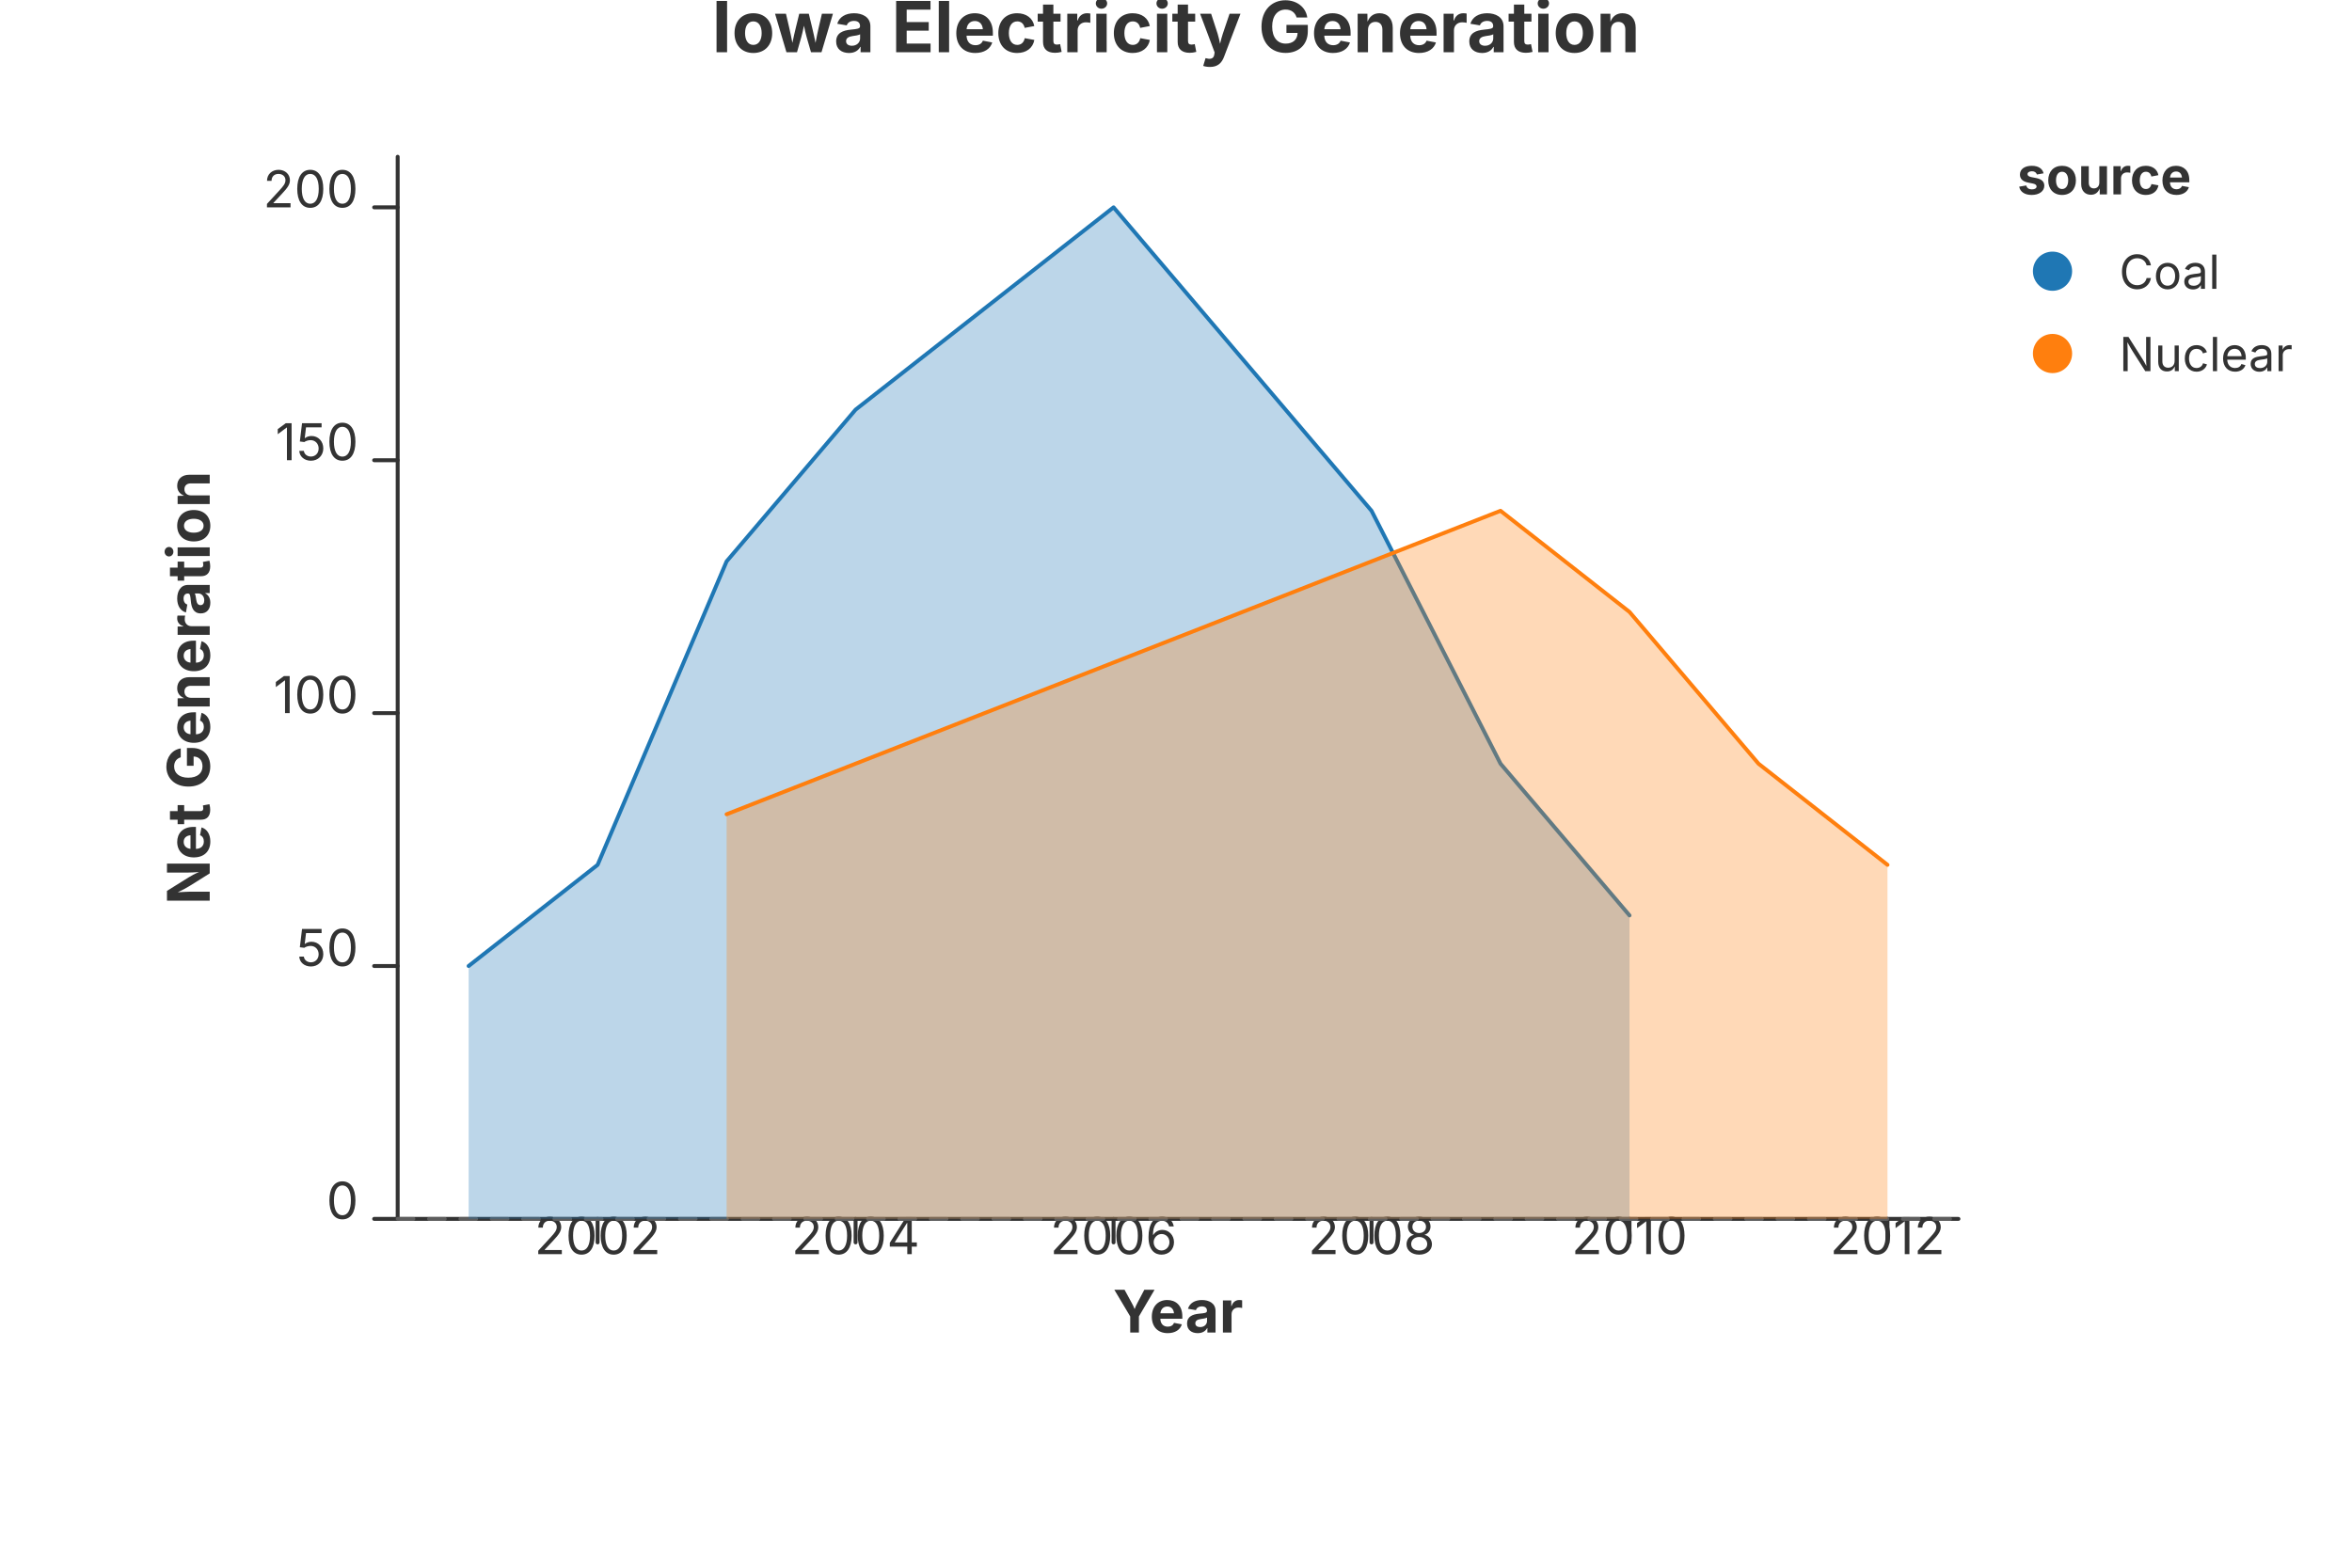
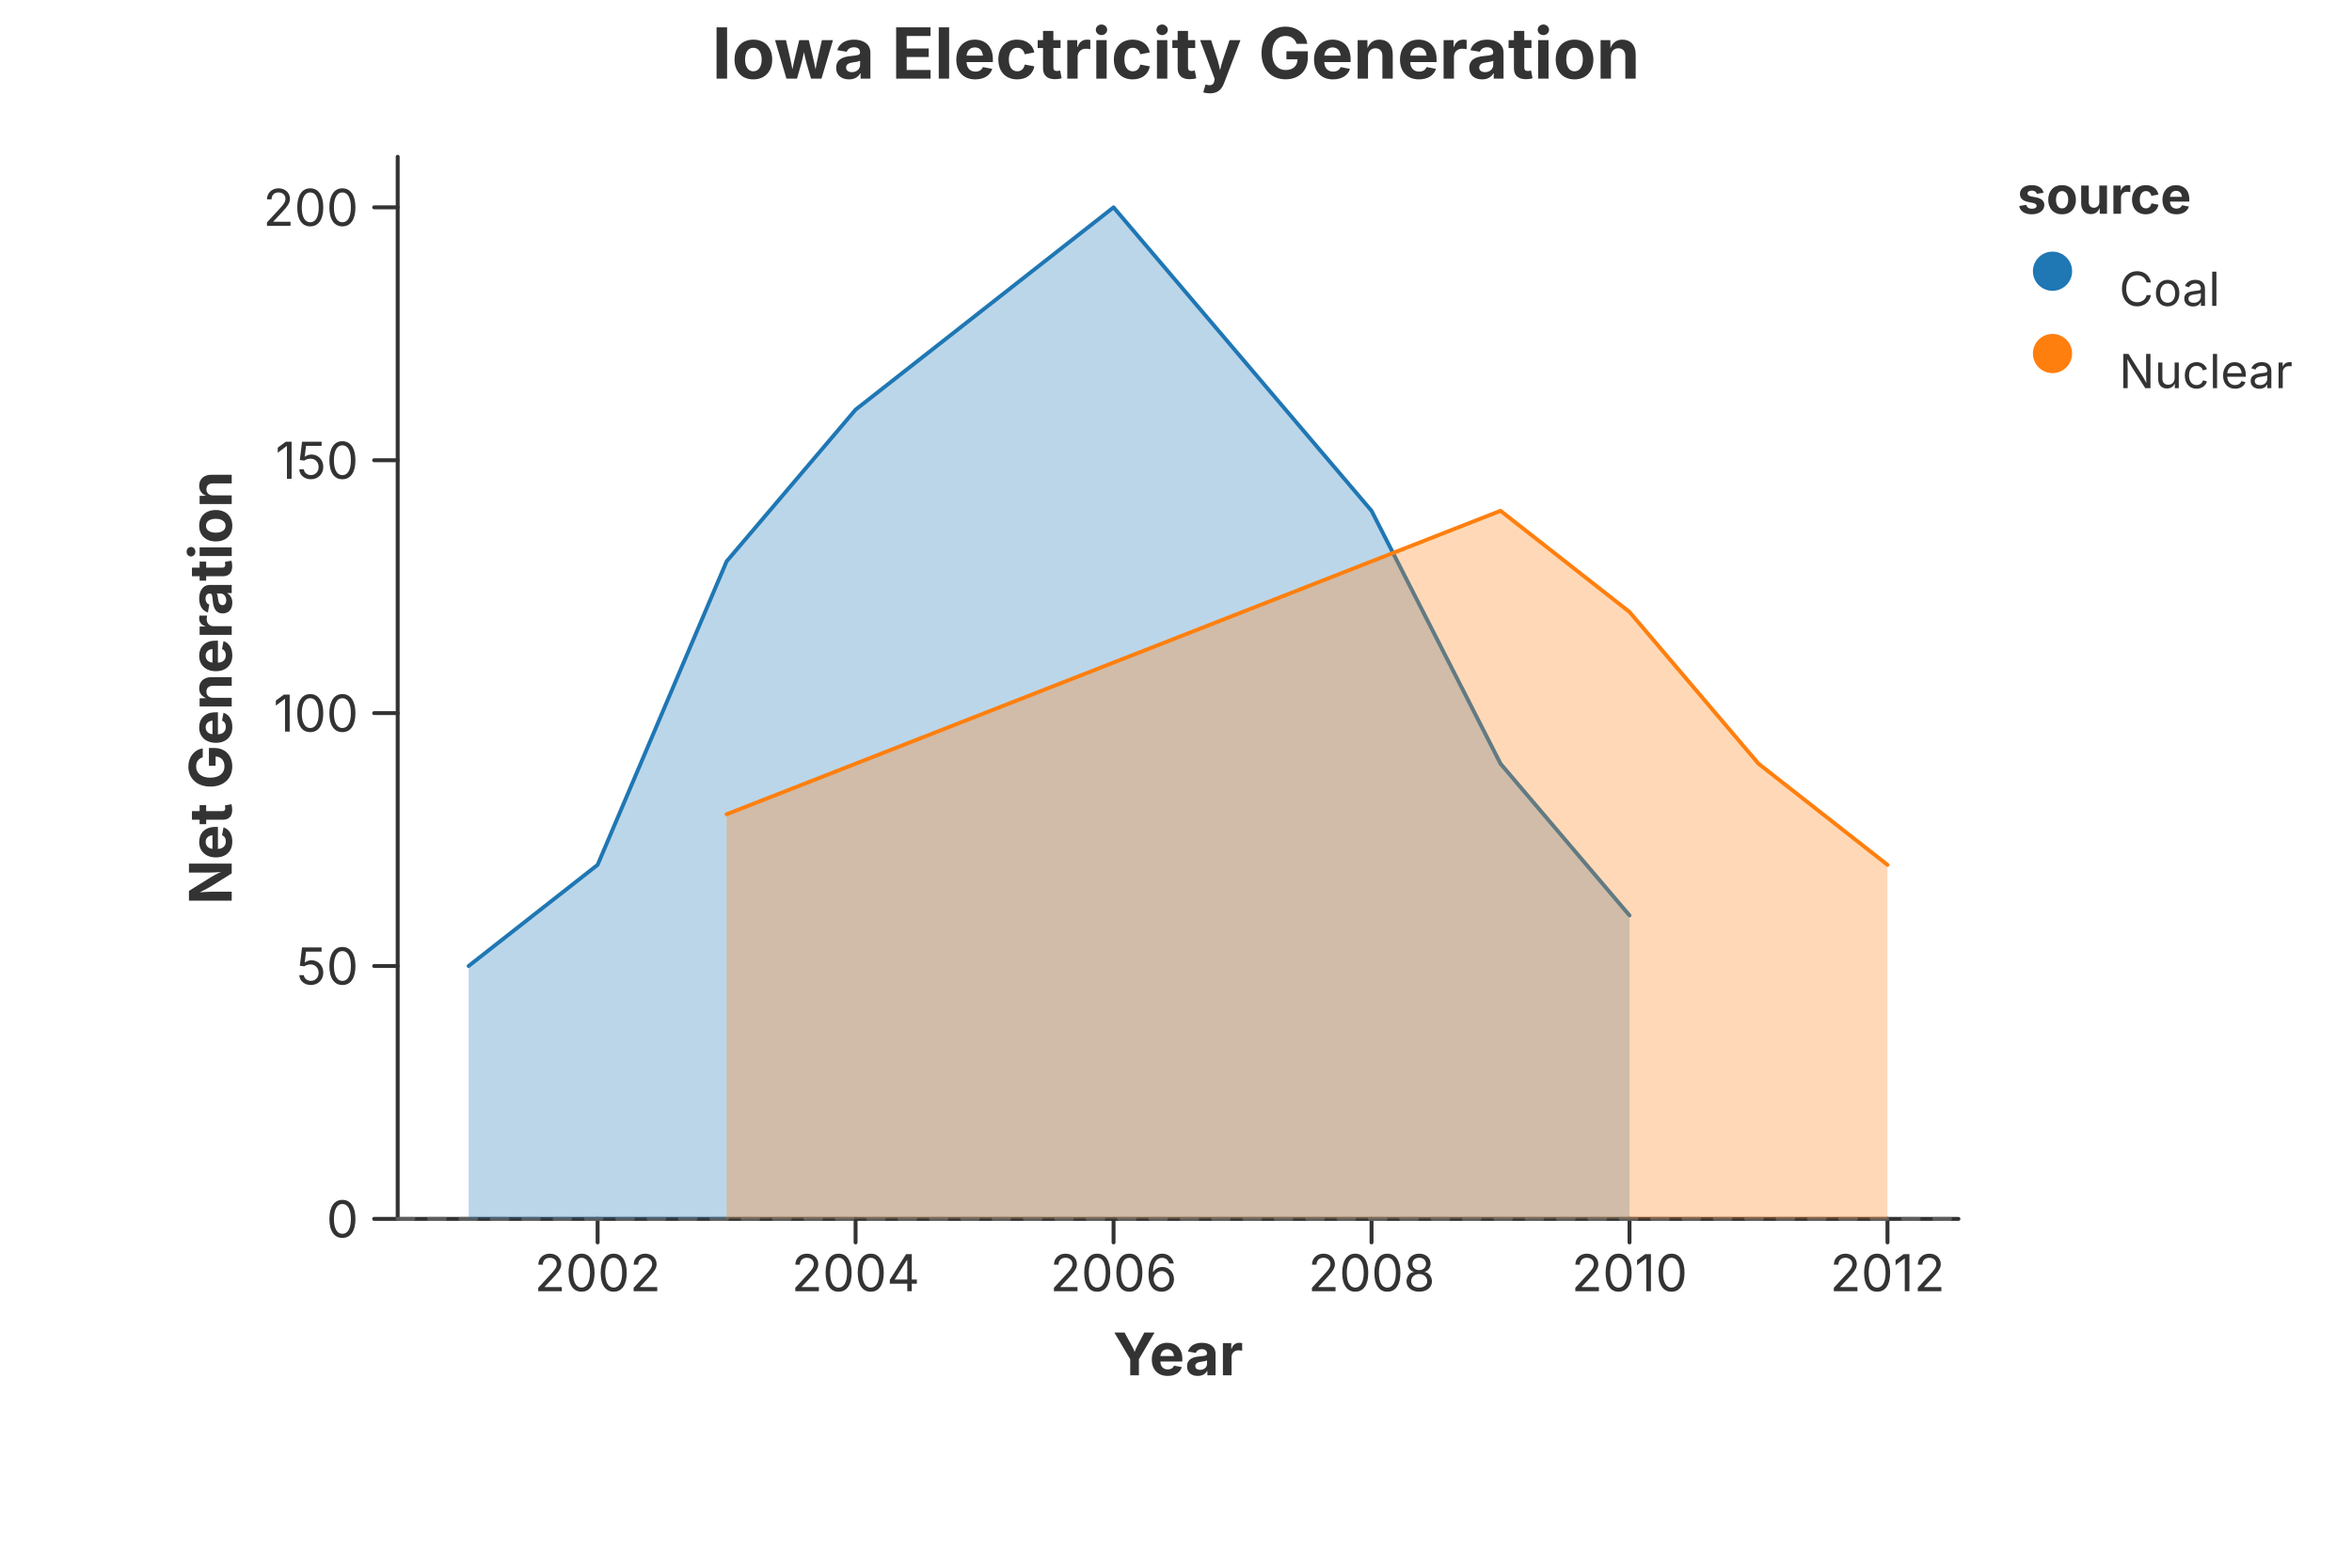
<svg xmlns="http://www.w3.org/2000/svg" width="600" height="400" viewBox="0 0 600 400">
  <rect x="0.000" y="0.000" width="600.000" height="400.000" fill="rgba(255,255,255,1.000)" stroke="none" stroke-width="0.000" fill-opacity="1.000" stroke-opacity="1.000" />
-   <text x="300.000" y="13.333" font-size="18.0" font-family="Inter, -apple-system, BlinkMacSystemFont, 'Segoe UI', Roboto, Helvetica, Arial, 'PingFang SC', 'Microsoft YaHei', Ubuntu, Cantarell, 'Noto Sans', sans-serif" fill="rgba(51,51,51,1.000)" fill-opacity="1.000" text-anchor="middle" font-weight="bold" dominant_baseline="middle" transform="rotate(0 300.000 13.333)">Iowa Electricity Generation</text>
+   <text x="300.000" y="13.333" font-size="18.0" font-family="Inter, -apple-system, BlinkMacSystemFont, 'Segoe UI', Roboto, Helvetica, Arial, 'PingFang SC', 'Microsoft YaHei', Ubuntu, Cantarell, 'Noto Sans', sans-serif" fill="rgba(51,51,51,1.000)" fill-opacity="1.000" text-anchor="middle" font-weight="bold" dominant-baseline="middle" transform="rotate(0 300.000 13.333)">Iowa Electricity Generation</text>
  <path d="M 101.450 311.000 L 499.600 311.000" stroke="rgba(51,51,51,1.000)" stroke-width="1.000" stroke-opacity="1.000" fill="none" stroke-linejoin="round" stroke-linecap="round" />
  <path d="M 152.453 311.000 L 152.453 317.000" stroke="rgba(51,51,51,1.000)" stroke-width="1.000" stroke-opacity="1.000" fill="none" stroke-linejoin="round" stroke-linecap="round" />
-   <text x="152.453" y="320.000" font-size="13.0" font-family="Inter, -apple-system, BlinkMacSystemFont, 'Segoe UI', Roboto, Helvetica, Arial, 'PingFang SC', 'Microsoft YaHei', Ubuntu, Cantarell, 'Noto Sans', sans-serif" fill="rgba(51,51,51,1.000)" fill-opacity="1.000" text-anchor="middle" font-weight="normal" dominant_baseline="hanging" transform="rotate(0 152.453 320.000)">2002</text>
+   <text x="152.453" y="320.000" font-size="13.0" font-family="Inter, -apple-system, BlinkMacSystemFont, 'Segoe UI', Roboto, Helvetica, Arial, 'PingFang SC', 'Microsoft YaHei', Ubuntu, Cantarell, 'Noto Sans', sans-serif" fill="rgba(51,51,51,1.000)" fill-opacity="1.000" text-anchor="middle" font-weight="normal" dominant-baseline="hanging" transform="rotate(0 152.453 320.000)">2002</text>
  <path d="M 218.263 311.000 L 218.263 317.000" stroke="rgba(51,51,51,1.000)" stroke-width="1.000" stroke-opacity="1.000" fill="none" stroke-linejoin="round" stroke-linecap="round" />
-   <text x="218.263" y="320.000" font-size="13.0" font-family="Inter, -apple-system, BlinkMacSystemFont, 'Segoe UI', Roboto, Helvetica, Arial, 'PingFang SC', 'Microsoft YaHei', Ubuntu, Cantarell, 'Noto Sans', sans-serif" fill="rgba(51,51,51,1.000)" fill-opacity="1.000" text-anchor="middle" font-weight="normal" dominant_baseline="hanging" transform="rotate(0 218.263 320.000)">2004</text>
+   <text x="218.263" y="320.000" font-size="13.0" font-family="Inter, -apple-system, BlinkMacSystemFont, 'Segoe UI', Roboto, Helvetica, Arial, 'PingFang SC', 'Microsoft YaHei', Ubuntu, Cantarell, 'Noto Sans', sans-serif" fill="rgba(51,51,51,1.000)" fill-opacity="1.000" text-anchor="middle" font-weight="normal" dominant-baseline="hanging" transform="rotate(0 218.263 320.000)">2004</text>
  <path d="M 284.073 311.000 L 284.073 317.000" stroke="rgba(51,51,51,1.000)" stroke-width="1.000" stroke-opacity="1.000" fill="none" stroke-linejoin="round" stroke-linecap="round" />
-   <text x="284.073" y="320.000" font-size="13.0" font-family="Inter, -apple-system, BlinkMacSystemFont, 'Segoe UI', Roboto, Helvetica, Arial, 'PingFang SC', 'Microsoft YaHei', Ubuntu, Cantarell, 'Noto Sans', sans-serif" fill="rgba(51,51,51,1.000)" fill-opacity="1.000" text-anchor="middle" font-weight="normal" dominant_baseline="hanging" transform="rotate(0 284.073 320.000)">2006</text>
+   <text x="284.073" y="320.000" font-size="13.0" font-family="Inter, -apple-system, BlinkMacSystemFont, 'Segoe UI', Roboto, Helvetica, Arial, 'PingFang SC', 'Microsoft YaHei', Ubuntu, Cantarell, 'Noto Sans', sans-serif" fill="rgba(51,51,51,1.000)" fill-opacity="1.000" text-anchor="middle" font-weight="normal" dominant-baseline="hanging" transform="rotate(0 284.073 320.000)">2006</text>
  <path d="M 349.882 311.000 L 349.882 317.000" stroke="rgba(51,51,51,1.000)" stroke-width="1.000" stroke-opacity="1.000" fill="none" stroke-linejoin="round" stroke-linecap="round" />
-   <text x="349.882" y="320.000" font-size="13.0" font-family="Inter, -apple-system, BlinkMacSystemFont, 'Segoe UI', Roboto, Helvetica, Arial, 'PingFang SC', 'Microsoft YaHei', Ubuntu, Cantarell, 'Noto Sans', sans-serif" fill="rgba(51,51,51,1.000)" fill-opacity="1.000" text-anchor="middle" font-weight="normal" dominant_baseline="hanging" transform="rotate(0 349.882 320.000)">2008</text>
+   <text x="349.882" y="320.000" font-size="13.0" font-family="Inter, -apple-system, BlinkMacSystemFont, 'Segoe UI', Roboto, Helvetica, Arial, 'PingFang SC', 'Microsoft YaHei', Ubuntu, Cantarell, 'Noto Sans', sans-serif" fill="rgba(51,51,51,1.000)" fill-opacity="1.000" text-anchor="middle" font-weight="normal" dominant-baseline="hanging" transform="rotate(0 349.882 320.000)">2008</text>
  <path d="M 415.692 311.000 L 415.692 317.000" stroke="rgba(51,51,51,1.000)" stroke-width="1.000" stroke-opacity="1.000" fill="none" stroke-linejoin="round" stroke-linecap="round" />
-   <text x="415.692" y="320.000" font-size="13.0" font-family="Inter, -apple-system, BlinkMacSystemFont, 'Segoe UI', Roboto, Helvetica, Arial, 'PingFang SC', 'Microsoft YaHei', Ubuntu, Cantarell, 'Noto Sans', sans-serif" fill="rgba(51,51,51,1.000)" fill-opacity="1.000" text-anchor="middle" font-weight="normal" dominant_baseline="hanging" transform="rotate(0 415.692 320.000)">2010</text>
+   <text x="415.692" y="320.000" font-size="13.0" font-family="Inter, -apple-system, BlinkMacSystemFont, 'Segoe UI', Roboto, Helvetica, Arial, 'PingFang SC', 'Microsoft YaHei', Ubuntu, Cantarell, 'Noto Sans', sans-serif" fill="rgba(51,51,51,1.000)" fill-opacity="1.000" text-anchor="middle" font-weight="normal" dominant-baseline="hanging" transform="rotate(0 415.692 320.000)">2010</text>
  <path d="M 481.502 311.000 L 481.502 317.000" stroke="rgba(51,51,51,1.000)" stroke-width="1.000" stroke-opacity="1.000" fill="none" stroke-linejoin="round" stroke-linecap="round" />
-   <text x="481.502" y="320.000" font-size="13.0" font-family="Inter, -apple-system, BlinkMacSystemFont, 'Segoe UI', Roboto, Helvetica, Arial, 'PingFang SC', 'Microsoft YaHei', Ubuntu, Cantarell, 'Noto Sans', sans-serif" fill="rgba(51,51,51,1.000)" fill-opacity="1.000" text-anchor="middle" font-weight="normal" dominant_baseline="hanging" transform="rotate(0 481.502 320.000)">2012</text>
-   <text x="300.525" y="340.000" font-size="15.0" font-family="Inter, -apple-system, BlinkMacSystemFont, 'Segoe UI', Roboto, Helvetica, Arial, 'PingFang SC', 'Microsoft YaHei', Ubuntu, Cantarell, 'Noto Sans', sans-serif" fill="rgba(51,51,51,1.000)" fill-opacity="1.000" text-anchor="middle" font-weight="bold" dominant_baseline="hanging" transform="rotate(0 300.525 340.000)">Year</text>
+   <text x="481.502" y="320.000" font-size="13.0" font-family="Inter, -apple-system, BlinkMacSystemFont, 'Segoe UI', Roboto, Helvetica, Arial, 'PingFang SC', 'Microsoft YaHei', Ubuntu, Cantarell, 'Noto Sans', sans-serif" fill="rgba(51,51,51,1.000)" fill-opacity="1.000" text-anchor="middle" font-weight="normal" dominant-baseline="hanging" transform="rotate(0 481.502 320.000)">2012</text>
+   <text x="300.525" y="340.000" font-size="15.0" font-family="Inter, -apple-system, BlinkMacSystemFont, 'Segoe UI', Roboto, Helvetica, Arial, 'PingFang SC', 'Microsoft YaHei', Ubuntu, Cantarell, 'Noto Sans', sans-serif" fill="rgba(51,51,51,1.000)" fill-opacity="1.000" text-anchor="middle" font-weight="bold" dominant-baseline="hanging" transform="rotate(0 300.525 340.000)">Year</text>
  <path d="M 101.450 40.000 L 101.450 311.000" stroke="rgba(51,51,51,1.000)" stroke-width="1.000" stroke-opacity="1.000" fill="none" stroke-linejoin="round" stroke-linecap="round" />
  <path d="M 101.450 311.000 L 95.450 311.000" stroke="rgba(51,51,51,1.000)" stroke-width="1.000" stroke-opacity="1.000" fill="none" stroke-linejoin="round" stroke-linecap="round" />
-   <text x="91.450" y="311.000" font-size="13.0" font-family="Inter, -apple-system, BlinkMacSystemFont, 'Segoe UI', Roboto, Helvetica, Arial, 'PingFang SC', 'Microsoft YaHei', Ubuntu, Cantarell, 'Noto Sans', sans-serif" fill="rgba(51,51,51,1.000)" fill-opacity="1.000" text-anchor="end" font-weight="normal" dominant_baseline="central" transform="rotate(0 91.450 311.000)">0</text>
+   <text x="91.450" y="311.000" font-size="13.0" font-family="Inter, -apple-system, BlinkMacSystemFont, 'Segoe UI', Roboto, Helvetica, Arial, 'PingFang SC', 'Microsoft YaHei', Ubuntu, Cantarell, 'Noto Sans', sans-serif" fill="rgba(51,51,51,1.000)" fill-opacity="1.000" text-anchor="end" font-weight="normal" dominant-baseline="central" transform="rotate(0 91.450 311.000)">0</text>
  <path d="M 101.450 246.476 L 95.450 246.476" stroke="rgba(51,51,51,1.000)" stroke-width="1.000" stroke-opacity="1.000" fill="none" stroke-linejoin="round" stroke-linecap="round" />
-   <text x="91.450" y="246.476" font-size="13.0" font-family="Inter, -apple-system, BlinkMacSystemFont, 'Segoe UI', Roboto, Helvetica, Arial, 'PingFang SC', 'Microsoft YaHei', Ubuntu, Cantarell, 'Noto Sans', sans-serif" fill="rgba(51,51,51,1.000)" fill-opacity="1.000" text-anchor="end" font-weight="normal" dominant_baseline="central" transform="rotate(0 91.450 246.476)">50</text>
+   <text x="91.450" y="246.476" font-size="13.0" font-family="Inter, -apple-system, BlinkMacSystemFont, 'Segoe UI', Roboto, Helvetica, Arial, 'PingFang SC', 'Microsoft YaHei', Ubuntu, Cantarell, 'Noto Sans', sans-serif" fill="rgba(51,51,51,1.000)" fill-opacity="1.000" text-anchor="end" font-weight="normal" dominant-baseline="central" transform="rotate(0 91.450 246.476)">50</text>
  <path d="M 101.450 181.952 L 95.450 181.952" stroke="rgba(51,51,51,1.000)" stroke-width="1.000" stroke-opacity="1.000" fill="none" stroke-linejoin="round" stroke-linecap="round" />
-   <text x="91.450" y="181.952" font-size="13.0" font-family="Inter, -apple-system, BlinkMacSystemFont, 'Segoe UI', Roboto, Helvetica, Arial, 'PingFang SC', 'Microsoft YaHei', Ubuntu, Cantarell, 'Noto Sans', sans-serif" fill="rgba(51,51,51,1.000)" fill-opacity="1.000" text-anchor="end" font-weight="normal" dominant_baseline="central" transform="rotate(0 91.450 181.952)">100</text>
+   <text x="91.450" y="181.952" font-size="13.0" font-family="Inter, -apple-system, BlinkMacSystemFont, 'Segoe UI', Roboto, Helvetica, Arial, 'PingFang SC', 'Microsoft YaHei', Ubuntu, Cantarell, 'Noto Sans', sans-serif" fill="rgba(51,51,51,1.000)" fill-opacity="1.000" text-anchor="end" font-weight="normal" dominant-baseline="central" transform="rotate(0 91.450 181.952)">100</text>
  <path d="M 101.450 117.429 L 95.450 117.429" stroke="rgba(51,51,51,1.000)" stroke-width="1.000" stroke-opacity="1.000" fill="none" stroke-linejoin="round" stroke-linecap="round" />
-   <text x="91.450" y="117.429" font-size="13.0" font-family="Inter, -apple-system, BlinkMacSystemFont, 'Segoe UI', Roboto, Helvetica, Arial, 'PingFang SC', 'Microsoft YaHei', Ubuntu, Cantarell, 'Noto Sans', sans-serif" fill="rgba(51,51,51,1.000)" fill-opacity="1.000" text-anchor="end" font-weight="normal" dominant_baseline="central" transform="rotate(0 91.450 117.429)">150</text>
+   <text x="91.450" y="117.429" font-size="13.0" font-family="Inter, -apple-system, BlinkMacSystemFont, 'Segoe UI', Roboto, Helvetica, Arial, 'PingFang SC', 'Microsoft YaHei', Ubuntu, Cantarell, 'Noto Sans', sans-serif" fill="rgba(51,51,51,1.000)" fill-opacity="1.000" text-anchor="end" font-weight="normal" dominant-baseline="central" transform="rotate(0 91.450 117.429)">150</text>
  <path d="M 101.450 52.905 L 95.450 52.905" stroke="rgba(51,51,51,1.000)" stroke-width="1.000" stroke-opacity="1.000" fill="none" stroke-linejoin="round" stroke-linecap="round" />
-   <text x="91.450" y="52.905" font-size="13.0" font-family="Inter, -apple-system, BlinkMacSystemFont, 'Segoe UI', Roboto, Helvetica, Arial, 'PingFang SC', 'Microsoft YaHei', Ubuntu, Cantarell, 'Noto Sans', sans-serif" fill="rgba(51,51,51,1.000)" fill-opacity="1.000" text-anchor="end" font-weight="normal" dominant_baseline="central" transform="rotate(0 91.450 52.905)">200</text>
-   <text x="53.500" y="175.500" font-size="15.0" font-family="Inter, -apple-system, BlinkMacSystemFont, 'Segoe UI', Roboto, Helvetica, Arial, 'PingFang SC', 'Microsoft YaHei', Ubuntu, Cantarell, 'Noto Sans', sans-serif" fill="rgba(51,51,51,1.000)" fill-opacity="1.000" text-anchor="middle" font-weight="bold" dominant_baseline="middle" transform="rotate(-90 53.500 175.500)">Net Generation</text>
+   <text x="91.450" y="52.905" font-size="13.0" font-family="Inter, -apple-system, BlinkMacSystemFont, 'Segoe UI', Roboto, Helvetica, Arial, 'PingFang SC', 'Microsoft YaHei', Ubuntu, Cantarell, 'Noto Sans', sans-serif" fill="rgba(51,51,51,1.000)" fill-opacity="1.000" text-anchor="end" font-weight="normal" dominant-baseline="central" transform="rotate(0 91.450 52.905)">200</text>
+   <text x="53.500" y="175.500" font-size="15.0" font-family="Inter, -apple-system, BlinkMacSystemFont, 'Segoe UI', Roboto, Helvetica, Arial, 'PingFang SC', 'Microsoft YaHei', Ubuntu, Cantarell, 'Noto Sans', sans-serif" fill="rgba(51,51,51,1.000)" fill-opacity="1.000" text-anchor="middle" font-weight="bold" dominant-baseline="middle" transform="rotate(-90 53.500 175.500)">Net Generation</text>
  <path d="M 101.450 311.000 L 499.600 311.000" stroke="rgba(136,136,136,1.000)" stroke-width="1.000" stroke-opacity="0.500" fill="none" stroke-linejoin="round" stroke-linecap="round" stroke-dasharray="4,4" />
  <polygon points="119.548,246.476 152.453,220.667 185.358,143.238 218.263,104.524 251.168,78.714 284.073,52.905 316.977,91.619 349.882,130.333 382.787,194.857 415.692,233.571 415.692,311.000 382.787,311.000 349.882,311.000 316.977,311.000 284.073,311.000 251.168,311.000 218.263,311.000 185.358,311.000 152.453,311.000 119.548,311.000" fill="rgba(31,119,180,1.000)" stroke="none" stroke-width="0.000" fill-opacity="0.300" stroke-opacity="0.000" />
  <path d="M 119.548 246.476 L 152.453 220.667 L 185.358 143.238 L 218.263 104.524 L 251.168 78.714 L 284.073 52.905 L 316.977 91.619 L 349.882 130.333 L 382.787 194.857 L 415.692 233.571" stroke="rgba(31,119,180,1.000)" stroke-width="1.000" stroke-opacity="1.000" fill="none" stroke-linejoin="round" stroke-linecap="round" />
  <polygon points="185.358,207.762 218.263,194.857 251.168,181.952 284.073,169.048 316.977,156.143 349.882,143.238 382.787,130.333 415.692,156.143 448.597,194.857 481.502,220.667 481.502,311.000 448.597,311.000 415.692,311.000 382.787,311.000 349.882,311.000 316.977,311.000 284.073,311.000 251.168,311.000 218.263,311.000 185.358,311.000" fill="rgba(255,127,14,1.000)" stroke="none" stroke-width="0.000" fill-opacity="0.300" stroke-opacity="0.000" />
  <path d="M 185.358 207.762 L 218.263 194.857 L 251.168 181.952 L 284.073 169.048 L 316.977 156.143 L 349.882 143.238 L 382.787 130.333 L 415.692 156.143 L 448.597 194.857 L 481.502 220.667" stroke="rgba(255,127,14,1.000)" stroke-width="1.000" stroke-opacity="1.000" fill="none" stroke-linejoin="round" stroke-linecap="round" />
-   <text x="514.600" y="49.600" font-size="13.2" font-family="Inter, -apple-system, BlinkMacSystemFont, 'Segoe UI', Roboto, Helvetica, Arial, 'PingFang SC', 'Microsoft YaHei', Ubuntu, Cantarell, 'Noto Sans', sans-serif" fill="rgba(51,51,51,1.000)" fill-opacity="1.000" text-anchor="start" font-weight="bold" dominant_baseline="middle" transform="rotate(0 514.600 49.600)">source</text>
+   <text x="514.600" y="49.600" font-size="13.2" font-family="Inter, -apple-system, BlinkMacSystemFont, 'Segoe UI', Roboto, Helvetica, Arial, 'PingFang SC', 'Microsoft YaHei', Ubuntu, Cantarell, 'Noto Sans', sans-serif" fill="rgba(51,51,51,1.000)" fill-opacity="1.000" text-anchor="start" font-weight="bold" dominant-baseline="middle" transform="rotate(0 514.600 49.600)">source</text>
  <circle cx="523.600" cy="69.200" r="5.000" fill="rgba(31,119,180,1.000)" stroke="none" stroke-width="0.000" fill-opacity="1.000" stroke-opacity="1.000" />
-   <text x="540.600" y="73.700" font-size="12.0" font-family="Inter, -apple-system, BlinkMacSystemFont, 'Segoe UI', Roboto, Helvetica, Arial, 'PingFang SC', 'Microsoft YaHei', Ubuntu, Cantarell, 'Noto Sans', sans-serif" fill="rgba(51,51,51,1.000)" fill-opacity="1.000" text-anchor="start" font-weight="normal" dominant_baseline="middle" transform="rotate(0 540.600 73.700)">Coal</text>
+   <text x="540.600" y="73.700" font-size="12.0" font-family="Inter, -apple-system, BlinkMacSystemFont, 'Segoe UI', Roboto, Helvetica, Arial, 'PingFang SC', 'Microsoft YaHei', Ubuntu, Cantarell, 'Noto Sans', sans-serif" fill="rgba(51,51,51,1.000)" fill-opacity="1.000" text-anchor="start" font-weight="normal" dominant-baseline="middle" transform="rotate(0 540.600 73.700)">Coal</text>
  <circle cx="523.600" cy="90.200" r="5.000" fill="rgba(255,127,14,1.000)" stroke="none" stroke-width="0.000" fill-opacity="1.000" stroke-opacity="1.000" />
-   <text x="540.600" y="94.700" font-size="12.0" font-family="Inter, -apple-system, BlinkMacSystemFont, 'Segoe UI', Roboto, Helvetica, Arial, 'PingFang SC', 'Microsoft YaHei', Ubuntu, Cantarell, 'Noto Sans', sans-serif" fill="rgba(51,51,51,1.000)" fill-opacity="1.000" text-anchor="start" font-weight="normal" dominant_baseline="middle" transform="rotate(0 540.600 94.700)">Nuclear</text>
+   <text x="540.600" y="94.700" font-size="12.0" font-family="Inter, -apple-system, BlinkMacSystemFont, 'Segoe UI', Roboto, Helvetica, Arial, 'PingFang SC', 'Microsoft YaHei', Ubuntu, Cantarell, 'Noto Sans', sans-serif" fill="rgba(51,51,51,1.000)" fill-opacity="1.000" text-anchor="start" font-weight="normal" dominant-baseline="middle" transform="rotate(0 540.600 94.700)">Nuclear</text>
</svg>
